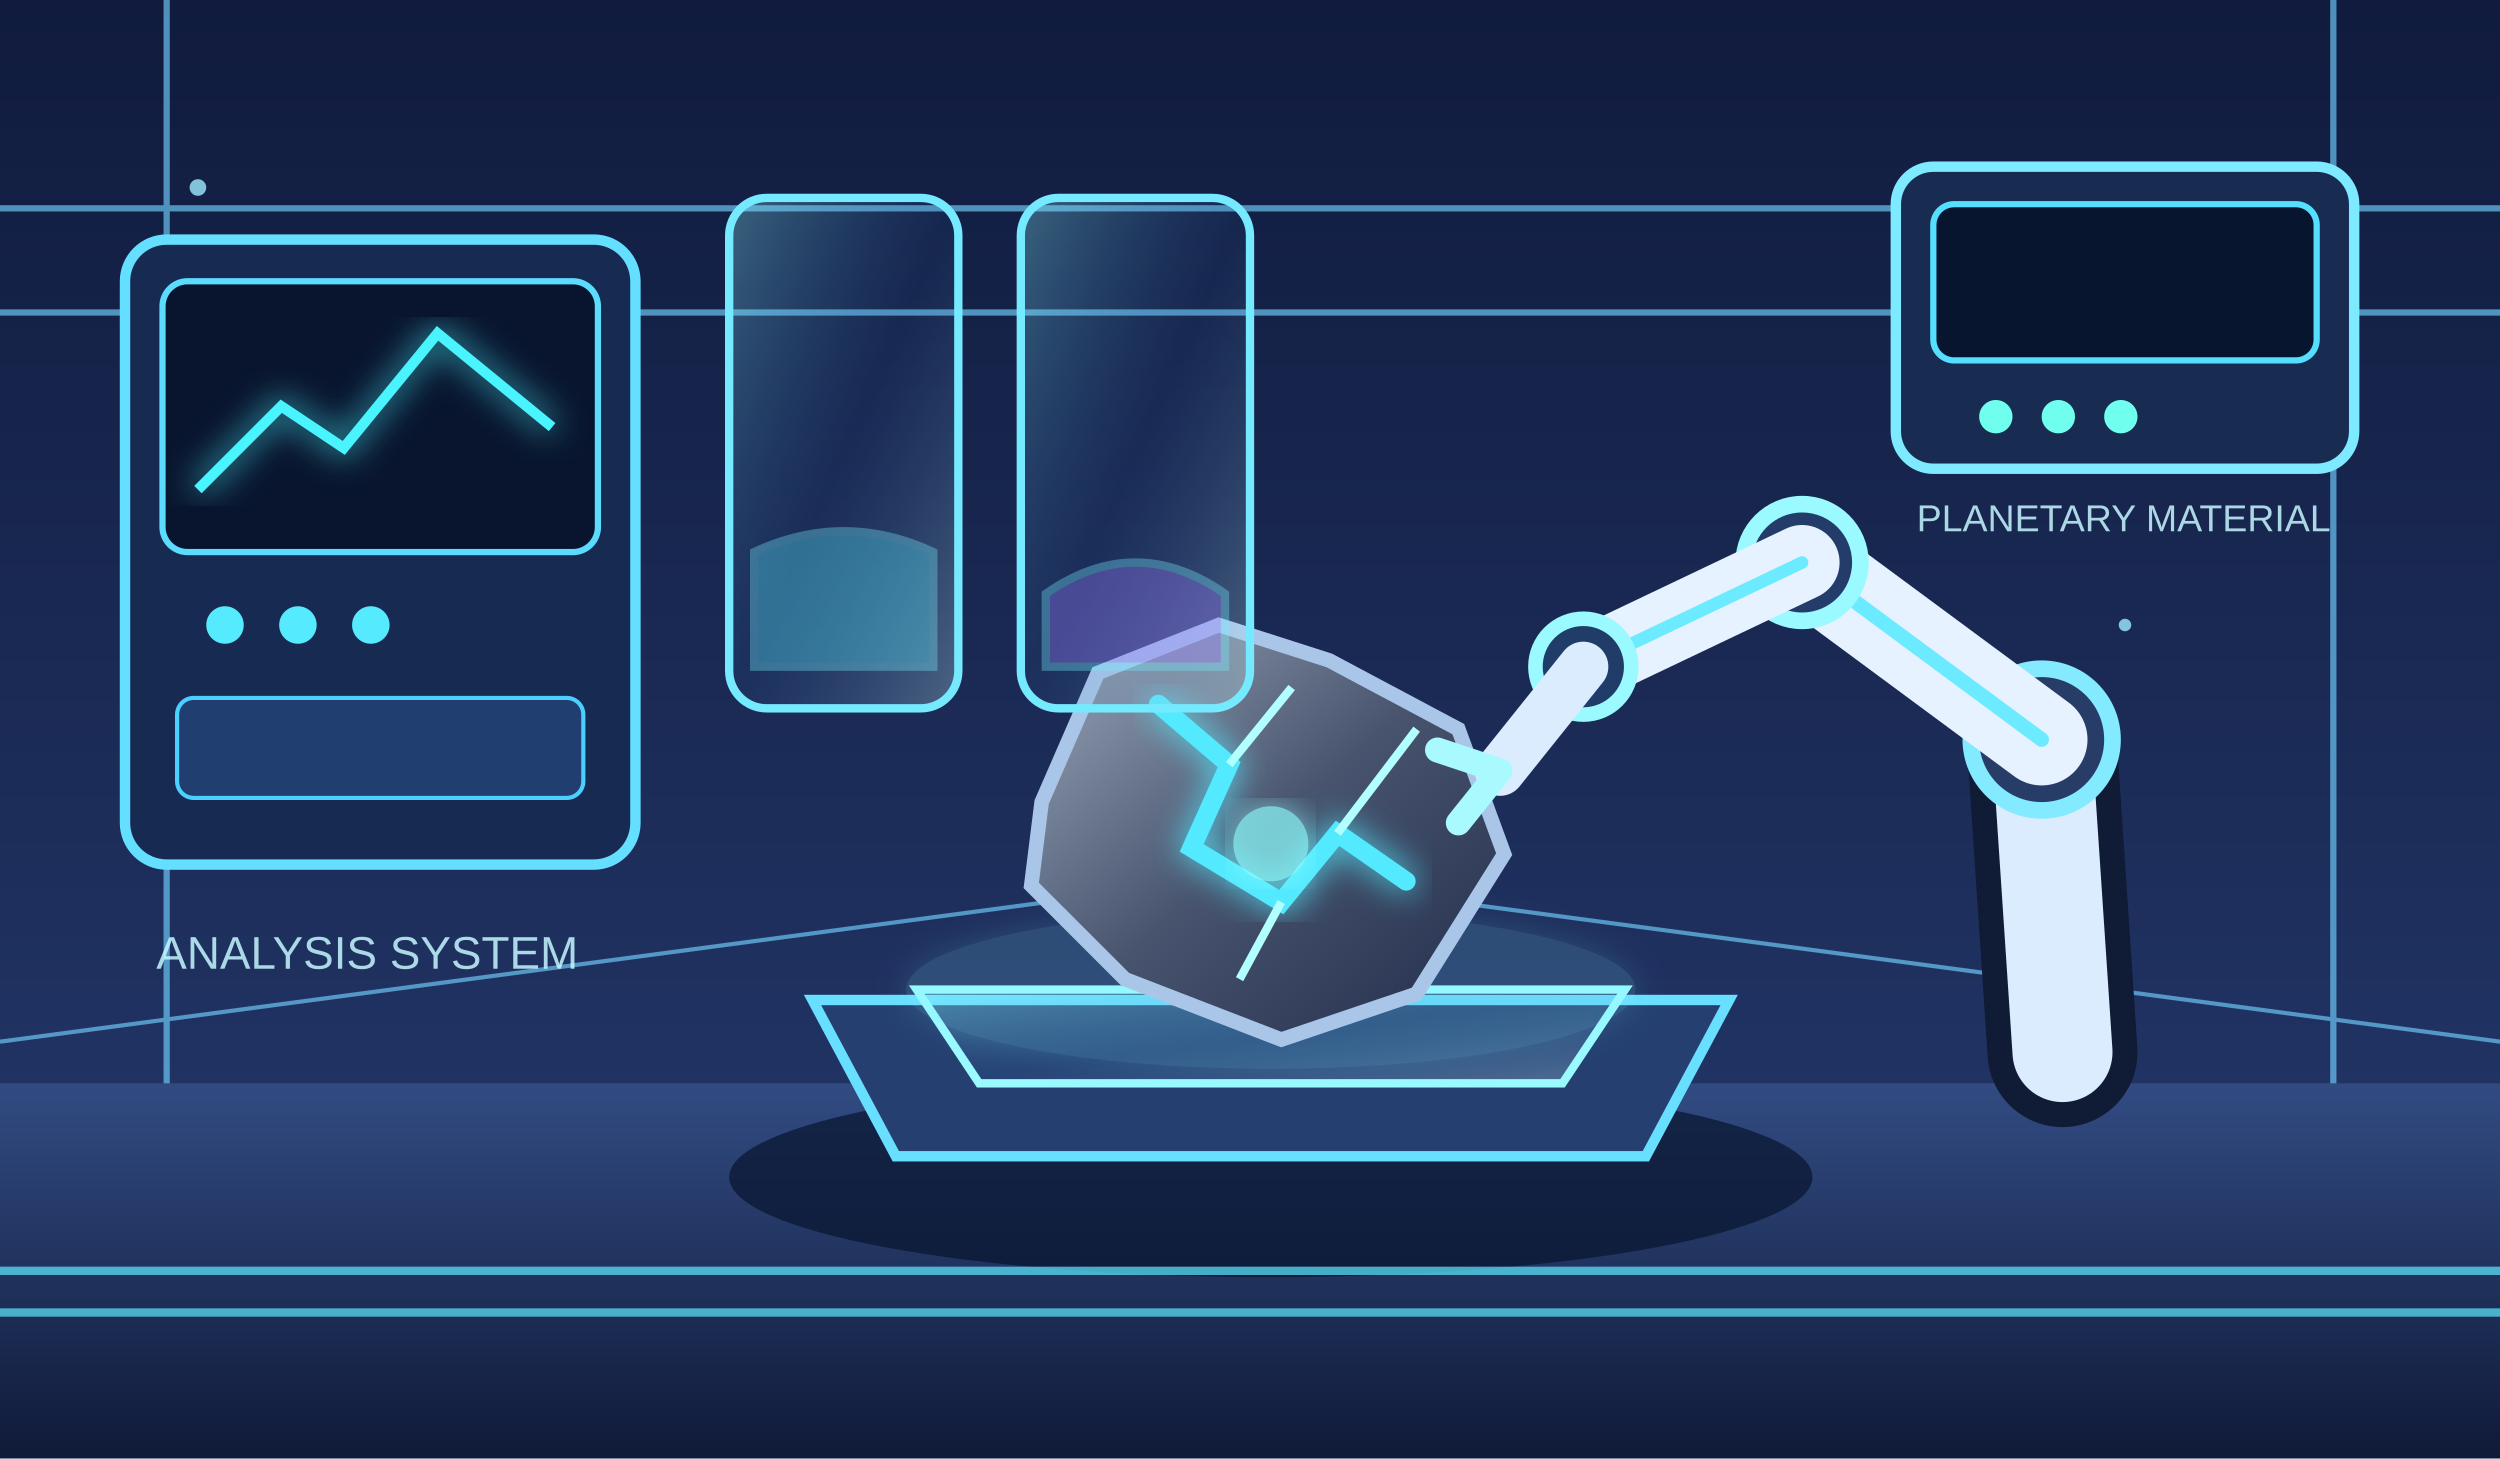
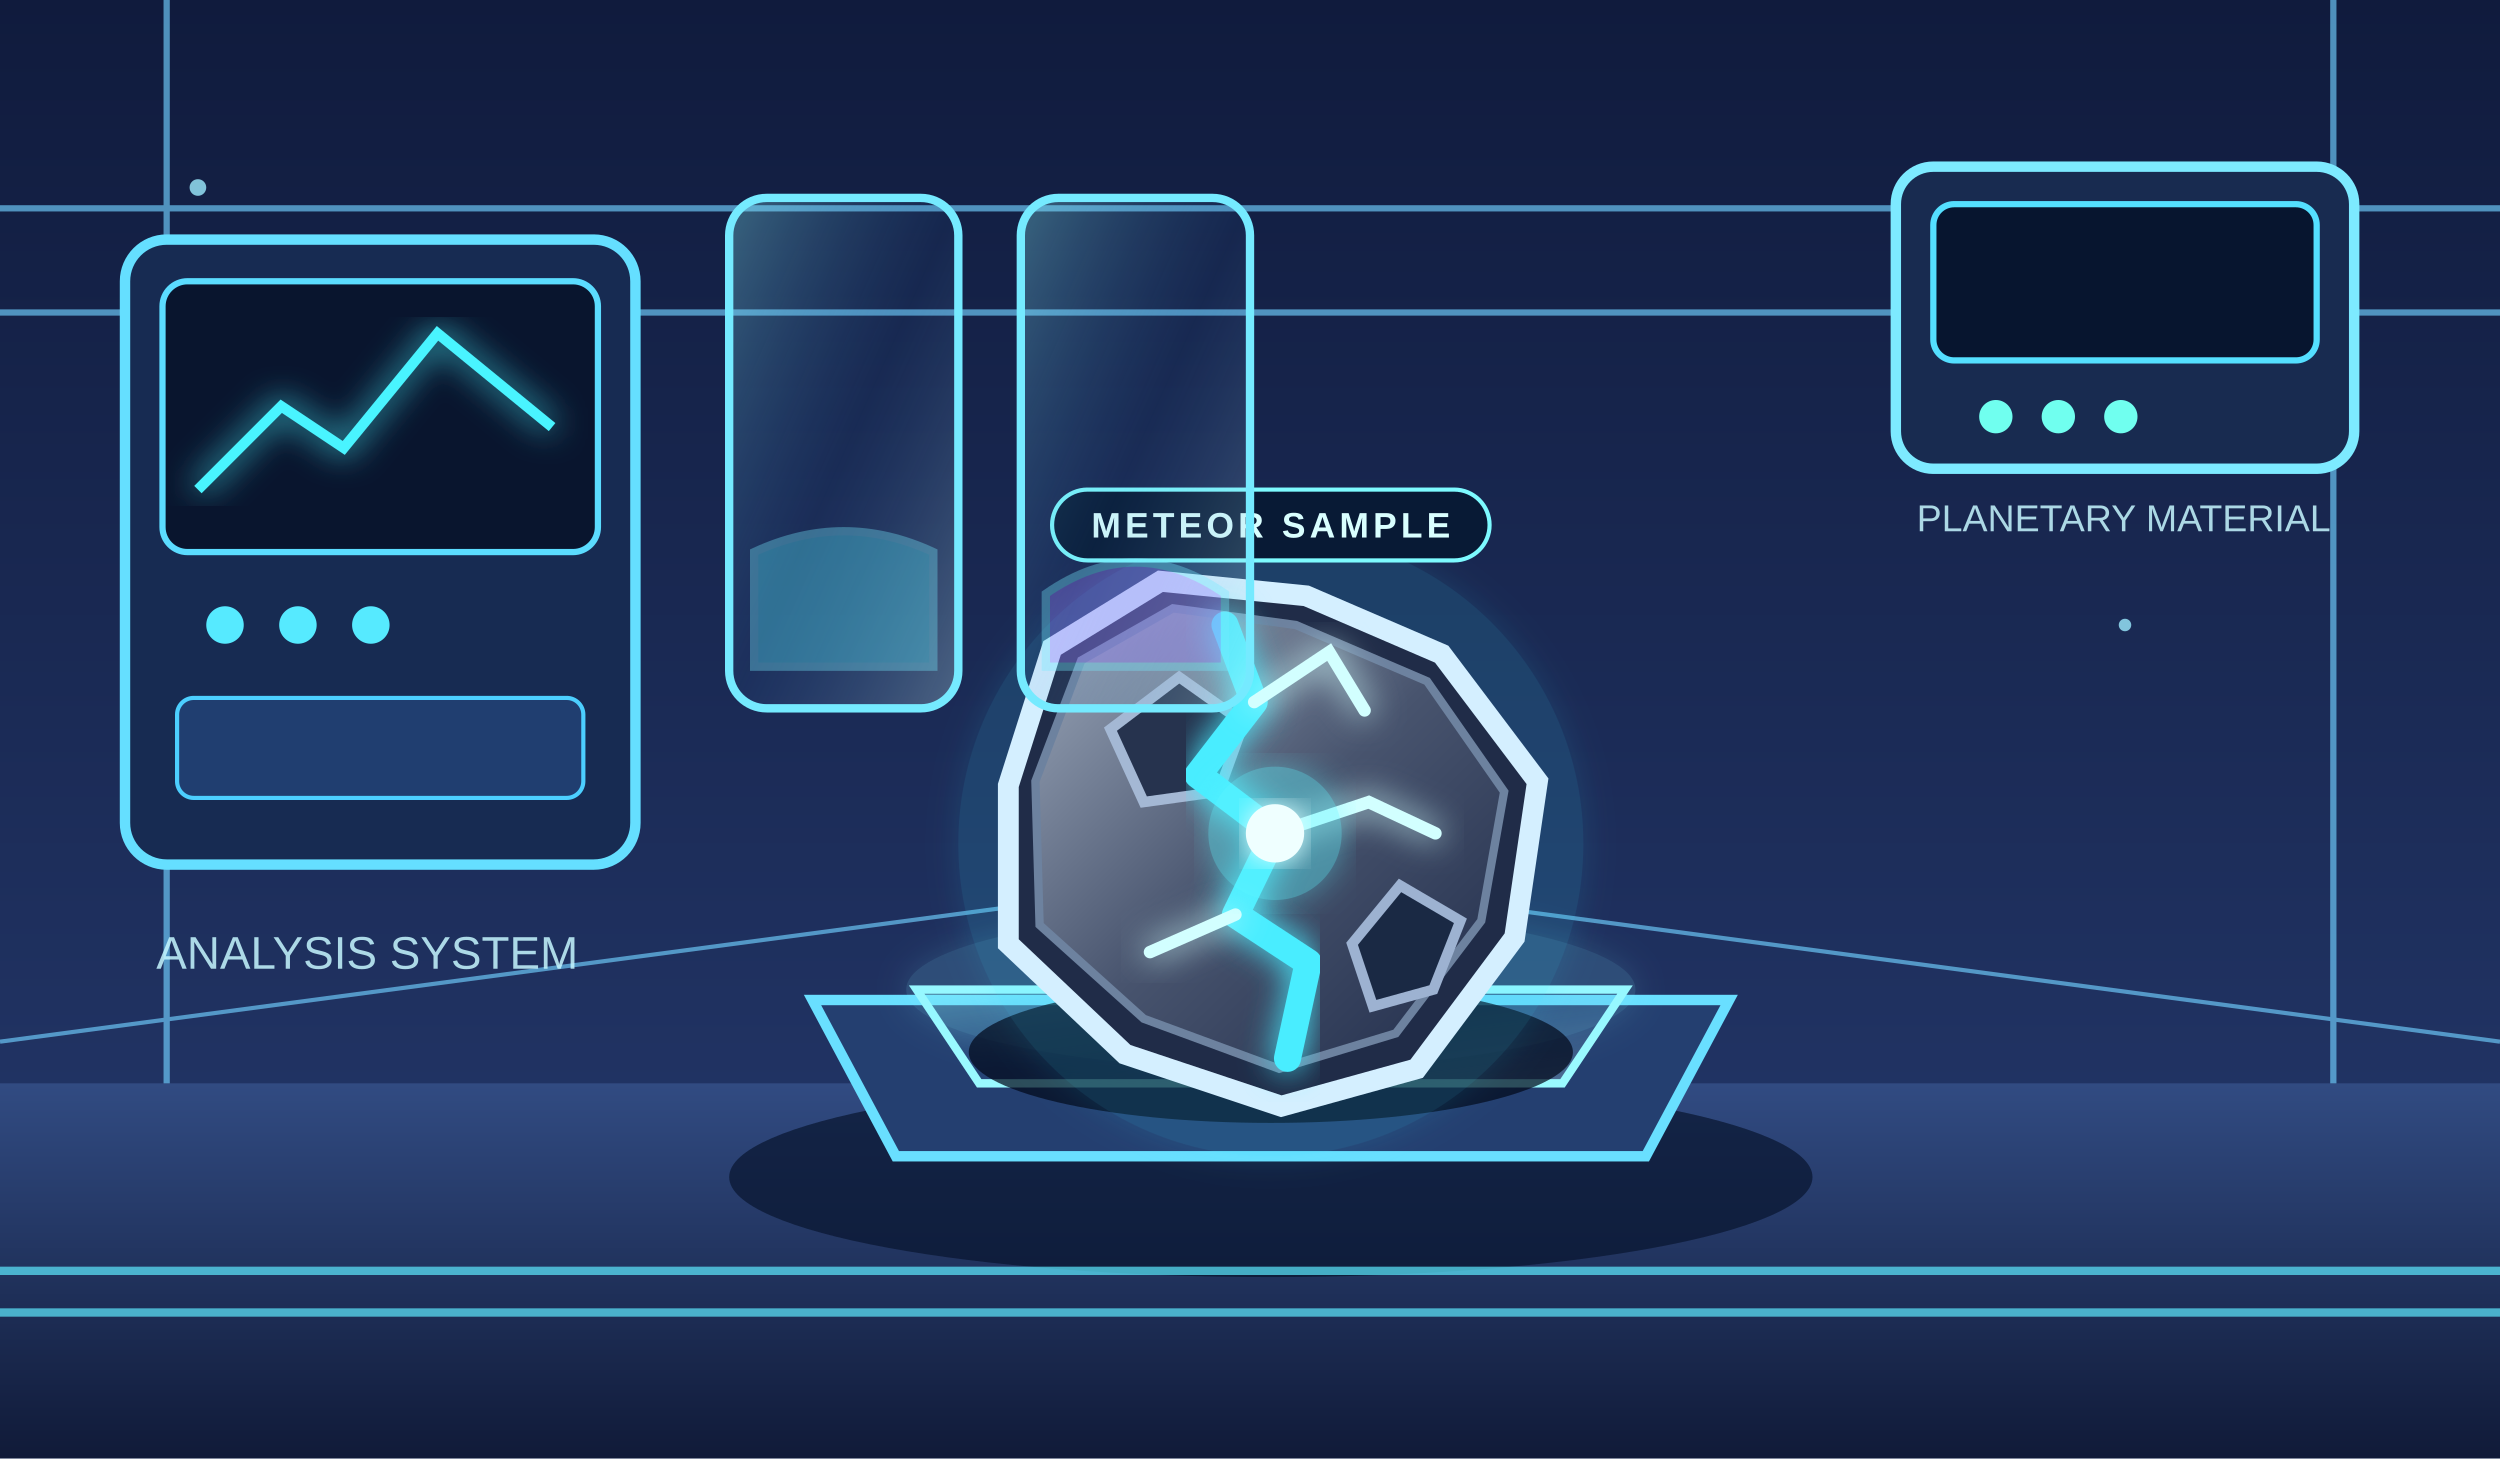
<svg xmlns="http://www.w3.org/2000/svg" viewBox="0 0 1200 700">
  <defs>
    <linearGradient id="wall" x2="0" y2="1">
      <stop stop-color="#101b3d" />
      <stop offset="1" stop-color="#263b70" />
    </linearGradient>
    <linearGradient id="floor" x2="0" y2="1">
      <stop stop-color="#314b82" />
      <stop offset="1" stop-color="#101a38" />
    </linearGradient>
    <linearGradient id="glass" x2="1" y2="1">
      <stop stop-color="#8dfaff" stop-opacity=".32" />
      <stop offset=".5" stop-color="#3776b9" stop-opacity=".08" />
      <stop offset="1" stop-color="#d5ffff" stop-opacity=".28" />
    </linearGradient>
    <linearGradient id="rock" x2="1" y2="1">
      <stop stop-color="#9da9bb" />
      <stop offset=".5" stop-color="#48546e" />
      <stop offset="1" stop-color="#202c4a" />
    </linearGradient>
    <linearGradient id="cyan" x2="1" y2="0">
      <stop stop-color="#32baff" />
      <stop offset="1" stop-color="#b2ffff" />
    </linearGradient>
    <filter id="glow">
      <feGaussianBlur stdDeviation="8" result="b" />
      <feMerge>
        <feMergeNode in="b" />
        <feMergeNode in="SourceGraphic" />
      </feMerge>
    </filter>
  </defs>
  <rect width="1200" height="700" fill="url(#wall)" />
  <path d="M0 520H1200V700H0Z" fill="url(#floor)" />
  <g opacity=".65" stroke="#70cfff" fill="none" stroke-width="3">
    <path d="M0 100H1200M0 150H1200M80 0V520M1120 0V520" />
    <path d="M0 500L600 420 1200 500" stroke-width="2" />
  </g>
  <g fill="#9cecff" opacity=".8">
    <circle cx="95" cy="90" r="4" />
    <circle cx="1100" cy="125" r="4" />
    <circle cx="1020" cy="300" r="3" />
    <circle cx="180" cy="350" r="3" />
  </g>
  <g transform="translate(60 115)">
    <rect width="245" height="300" rx="20" fill="#172b52" stroke="#65dfff" stroke-width="5" />
    <rect x="18" y="20" width="209" height="130" rx="12" fill="#09152e" stroke="#5bdcff" stroke-width="3" />
    <path d="M35 120L75 80 105 100 150 45 205 90" fill="none" stroke="#49f4ff" stroke-width="5" filter="url(#glow)" />
    <g fill="#56eaff">
      <circle cx="48" cy="185" r="9" />
      <circle cx="83" cy="185" r="9" />
      <circle cx="118" cy="185" r="9" />
    </g>
    <rect x="25" y="220" width="195" height="48" rx="8" fill="#203e70" stroke="#4ccfff" stroke-width="2" />
  </g>
  <ellipse cx="610" cy="565" rx="260" ry="48" fill="#07142e" opacity=".7" />
  <path d="M390 480H830L790 555H430Z" fill="#243f70" stroke="#69dfff" stroke-width="5" />
  <path d="M440 475H780L750 520H470Z" fill="url(#glass)" stroke="#9afaff" stroke-width="4" />
  <ellipse cx="610" cy="475" rx="175" ry="38" fill="#7deeff" opacity=".16" filter="url(#glow)" />
+   <ellipse cx="610" cy="505" rx="145" ry="34" fill="#02091b" opacity=".72" />
+   <circle cx="610" cy="405" r="150" fill="#36dfff" opacity=".13" filter="url(#glow)" />
  <g id="meteor" transform="translate(610 405)">
-     <path d="M-110 -20L-83 -82 -25 -105 28 -88 90 -55 112 5 70 72 5 94 -70 65 -115 20Z" fill="url(#rock)" stroke="#a9c6e8" stroke-width="7" />
-     <path d="M-54 -67L-20 -38 -38 2 5 28 32 -5 65 18" fill="none" stroke="#52eaff" stroke-width="9" stroke-linecap="round" filter="url(#glow)" />
-     <path d="M-20 -38L10 -75M5 28L-15 65M32 -5L70 -55" fill="none" stroke="#b2ffff" stroke-width="4" />
-     <circle cx="0" cy="0" r="18" fill="#8fffff" opacity=".7" filter="url(#glow)" />
+     <path d="M-126 -28L-105 -94 -53 -126 17 -119 82 -91 128 -30 117 45 70 108 5 126 -70 101 -126 48Z" fill="#202c48" stroke="#d4efff" stroke-width="10" />
+     <path d="M-113 -30L-91 -88 -47 -113 12 -105 75 -78 112 -25 101 37 60 91 4 108 -61 84 -111 39Z" fill="url(#rock)" stroke="#6d829f" stroke-width="4" />
+     <path d="M-77 -55L-44 -80 -13 -58 -25 -25 -61 -20Z" fill="#26334e" stroke="#a4b8d4" stroke-width="5" />
+     <path d="M39 48L62 20 91 37 78 70 49 78Z" fill="#1a2944" stroke="#9db2d1" stroke-width="5" />
+     <path d="M-22 -105L-8 -68 -35 -33 2 -5 -17 34 18 57 8 103" fill="none" stroke="#48edff" stroke-width="13" stroke-linecap="round" stroke-linejoin="round" filter="url(#glow)" />
+     <path d="M-8 -68L28 -92 45 -64M2 -5L47 -20 79 -5M-17 34L-58 52" fill="none" stroke="#d2ffff" stroke-width="6" stroke-linecap="round" filter="url(#glow)" />
+     <circle cx="2" cy="-5" r="32" fill="#5ff5ff" opacity=".4" filter="url(#glow)" />
+     <circle cx="2" cy="-5" r="14" fill="#efffff" filter="url(#glow)" />
  </g>
-   <g id="robot-arm" stroke-linecap="round" stroke-linejoin="round">
-     <path d="M990 505L980 355" stroke="#101b35" stroke-width="72" />
-     <path d="M990 505L980 355" stroke="#dcecff" stroke-width="48" />
-     <circle cx="980" cy="355" r="34" fill="#273d68" stroke="#83eaff" stroke-width="8" />
-     <path d="M980 355L865 270" stroke="#e6f2ff" stroke-width="44" />
-     <path d="M980 355L865 270" stroke="#6ceaff" stroke-width="7" />
-     <circle cx="865" cy="270" r="28" fill="#243c69" stroke="#9afaff" stroke-width="8" />
-     <path d="M865 270L760 320" stroke="#e6f2ff" stroke-width="36" />
-     <path d="M865 270L760 320" stroke="#6ceaff" stroke-width="6" />
-     <circle cx="760" cy="320" r="23" fill="#203c69" stroke="#9afaff" stroke-width="7" />
-     <path d="M760 320L720 370" stroke="#dcecff" stroke-width="24" />
-     <path d="M720 370L690 360M720 370L700 395" stroke="#a8faff" stroke-width="12" />
+   <g font-family="Arial,sans-serif" font-weight="bold">
+     <rect x="505" y="235" width="210" height="34" rx="17" fill="#081a35" stroke="#7dfaff" stroke-width="2" />
+     <text x="610" y="258" text-anchor="middle" font-size="17" fill="#d9ffff" letter-spacing="2">METEOR SAMPLE</text>
  </g>
  <g transform="translate(910 80)">
    <rect width="220" height="145" rx="18" fill="#182b50" stroke="#7deaff" stroke-width="5" />
    <rect x="18" y="18" width="184" height="75" rx="10" fill="#07152f" stroke="#54dfff" stroke-width="3" />
    <path d="M35 68H185" stroke="#40eaff" stroke-width="5" filter="url(#glow)" />
    <circle cx="48" cy="120" r="8" fill="#70ffef" />
    <circle cx="78" cy="120" r="8" fill="#70ffef" />
    <circle cx="108" cy="120" r="8" fill="#70ffef" />
  </g>
  <g transform="translate(350 95)" fill="url(#glass)" stroke="#75eaff" stroke-width="4">
    <rect width="110" height="245" rx="18" />
    <path d="M12 170Q55 150 98 170V225H12Z" fill="#55eaff" opacity=".35" />
  </g>
  <g transform="translate(490 95)" fill="url(#glass)" stroke="#75eaff" stroke-width="4">
    <rect width="110" height="245" rx="18" />
    <path d="M12 190Q55 160 98 190V225H12Z" fill="#9b7cff" opacity=".35" />
  </g>
  <g fill="#c5f7ff" font-family="Arial,sans-serif" opacity=".85">
    <text x="75" y="465" font-size="22">ANALYSIS SYSTEM</text>
    <text x="920" y="255" font-size="18">PLANETARY MATERIAL</text>
  </g>
  <g stroke="#5deaff" stroke-width="4" fill="none" opacity=".7">
    <path d="M0 610H1200M0 630H1200" />
  </g>
</svg>
